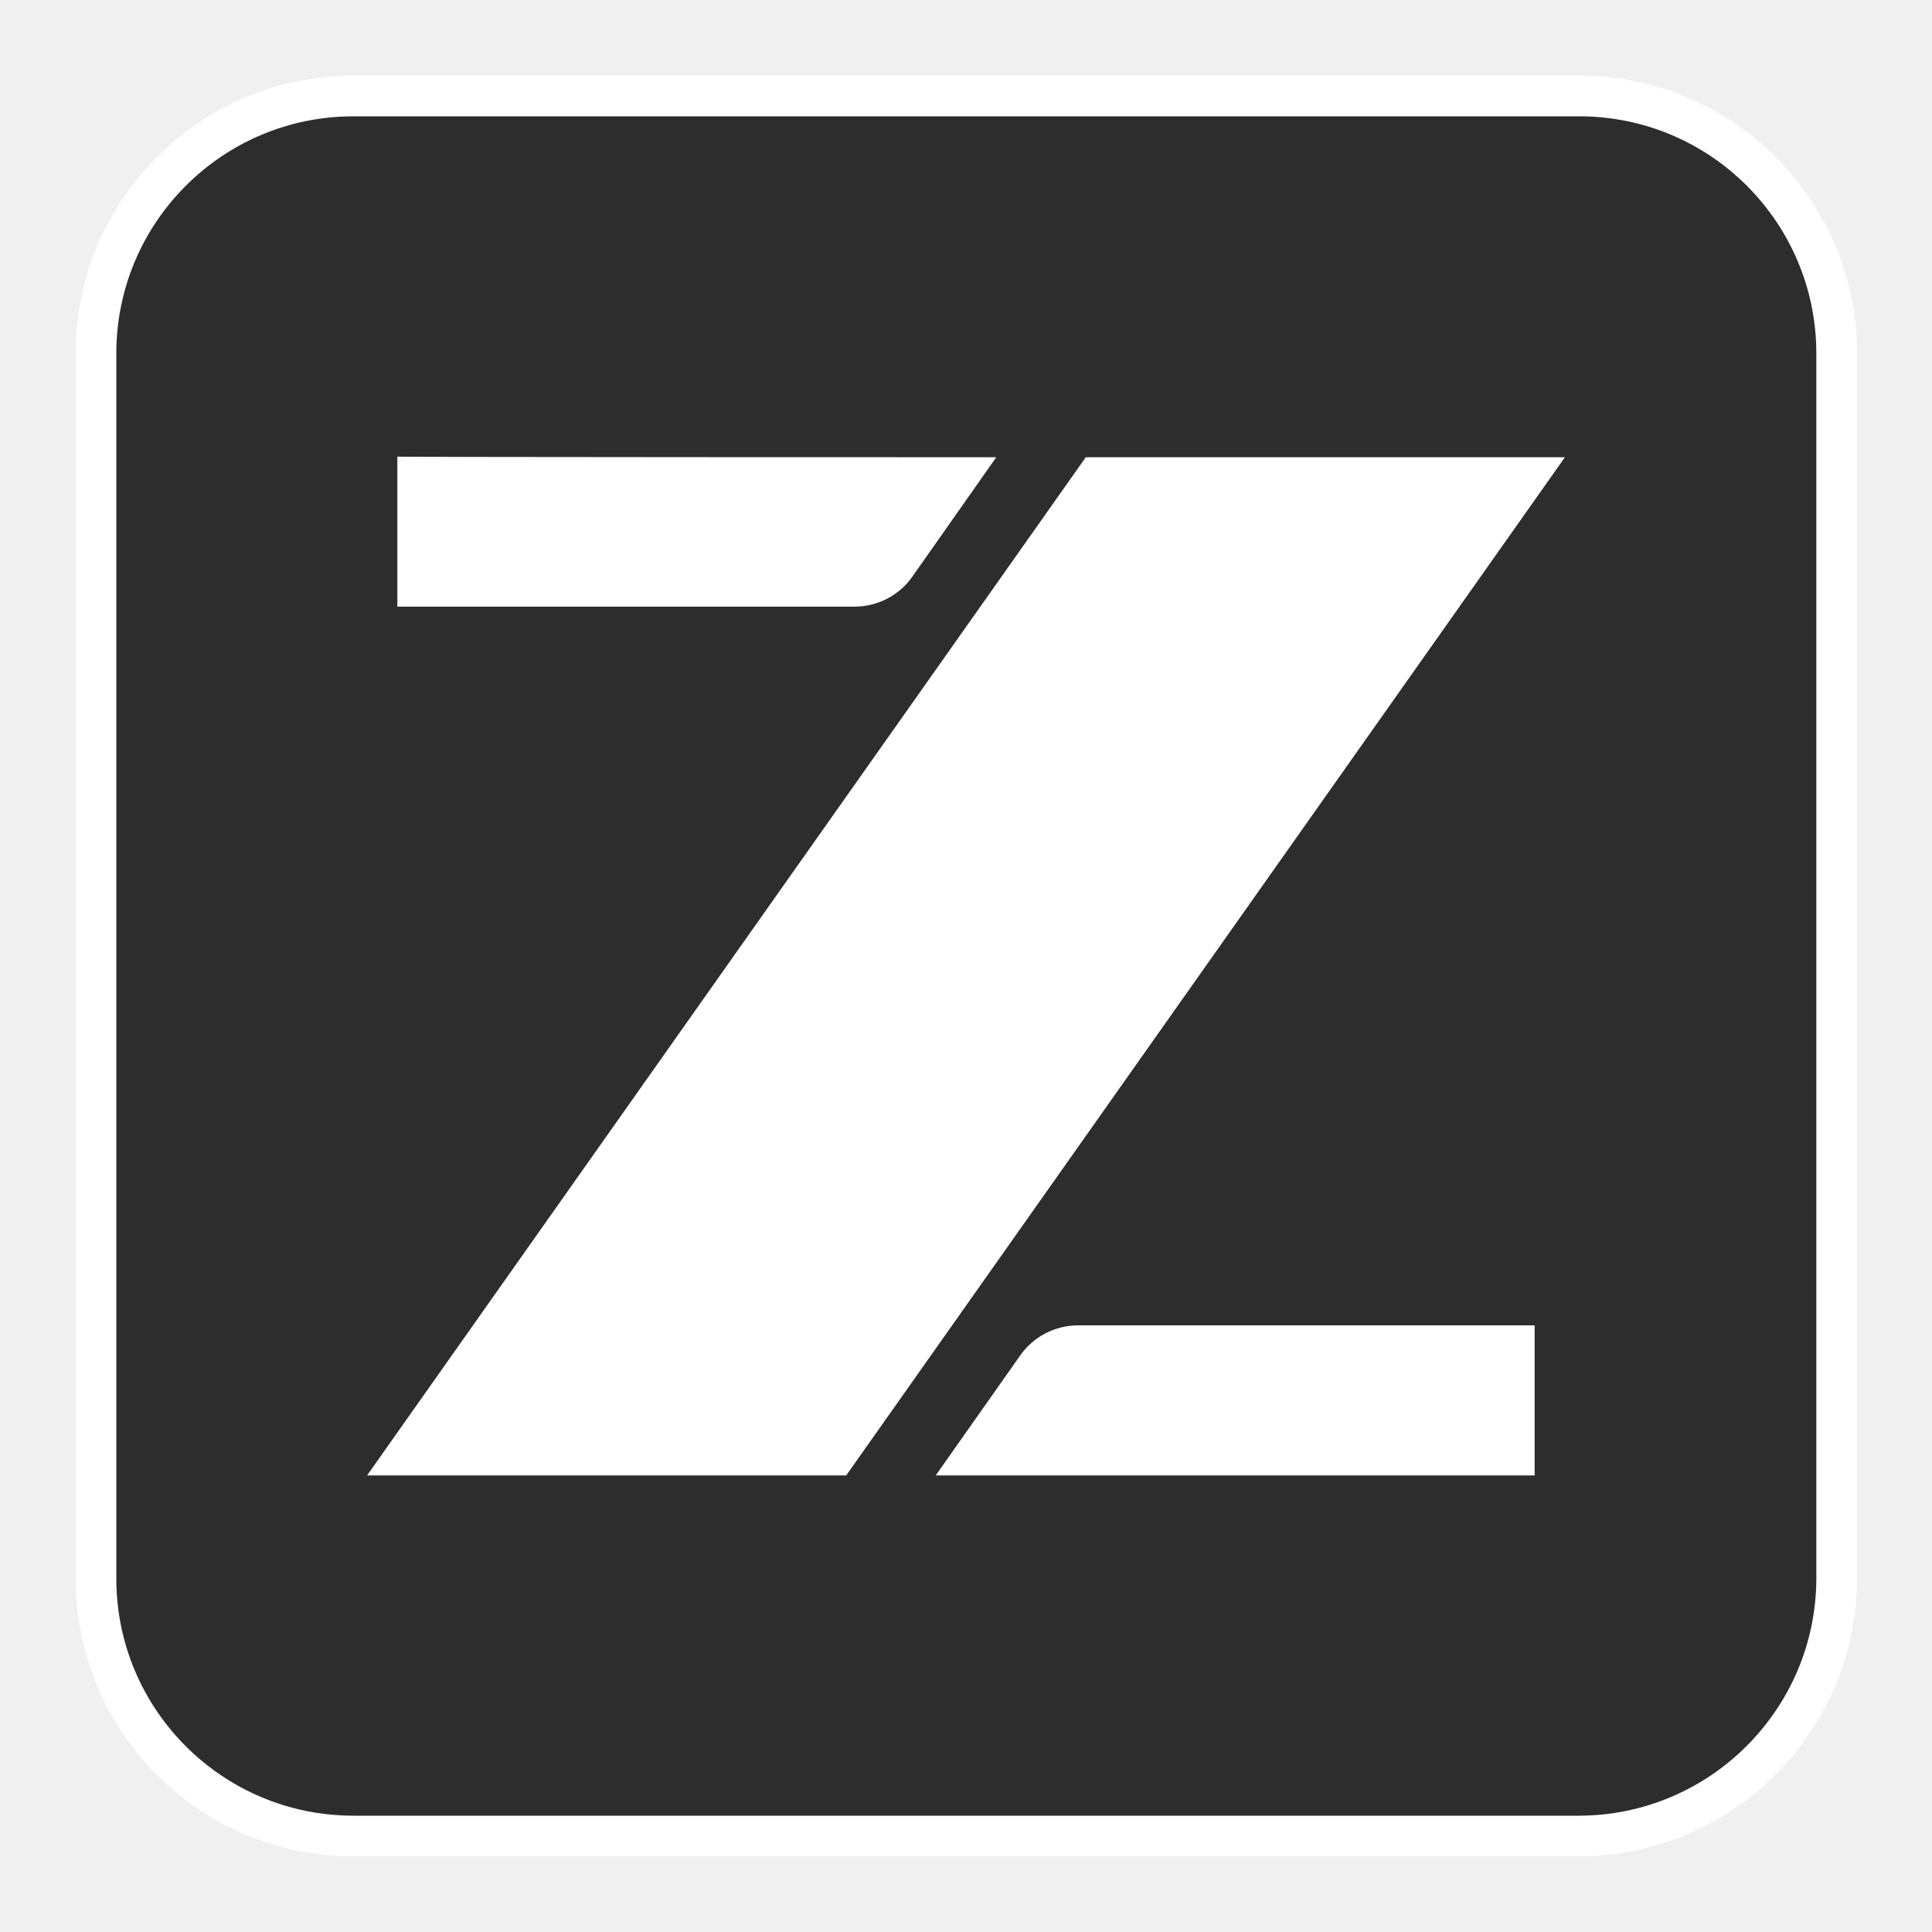
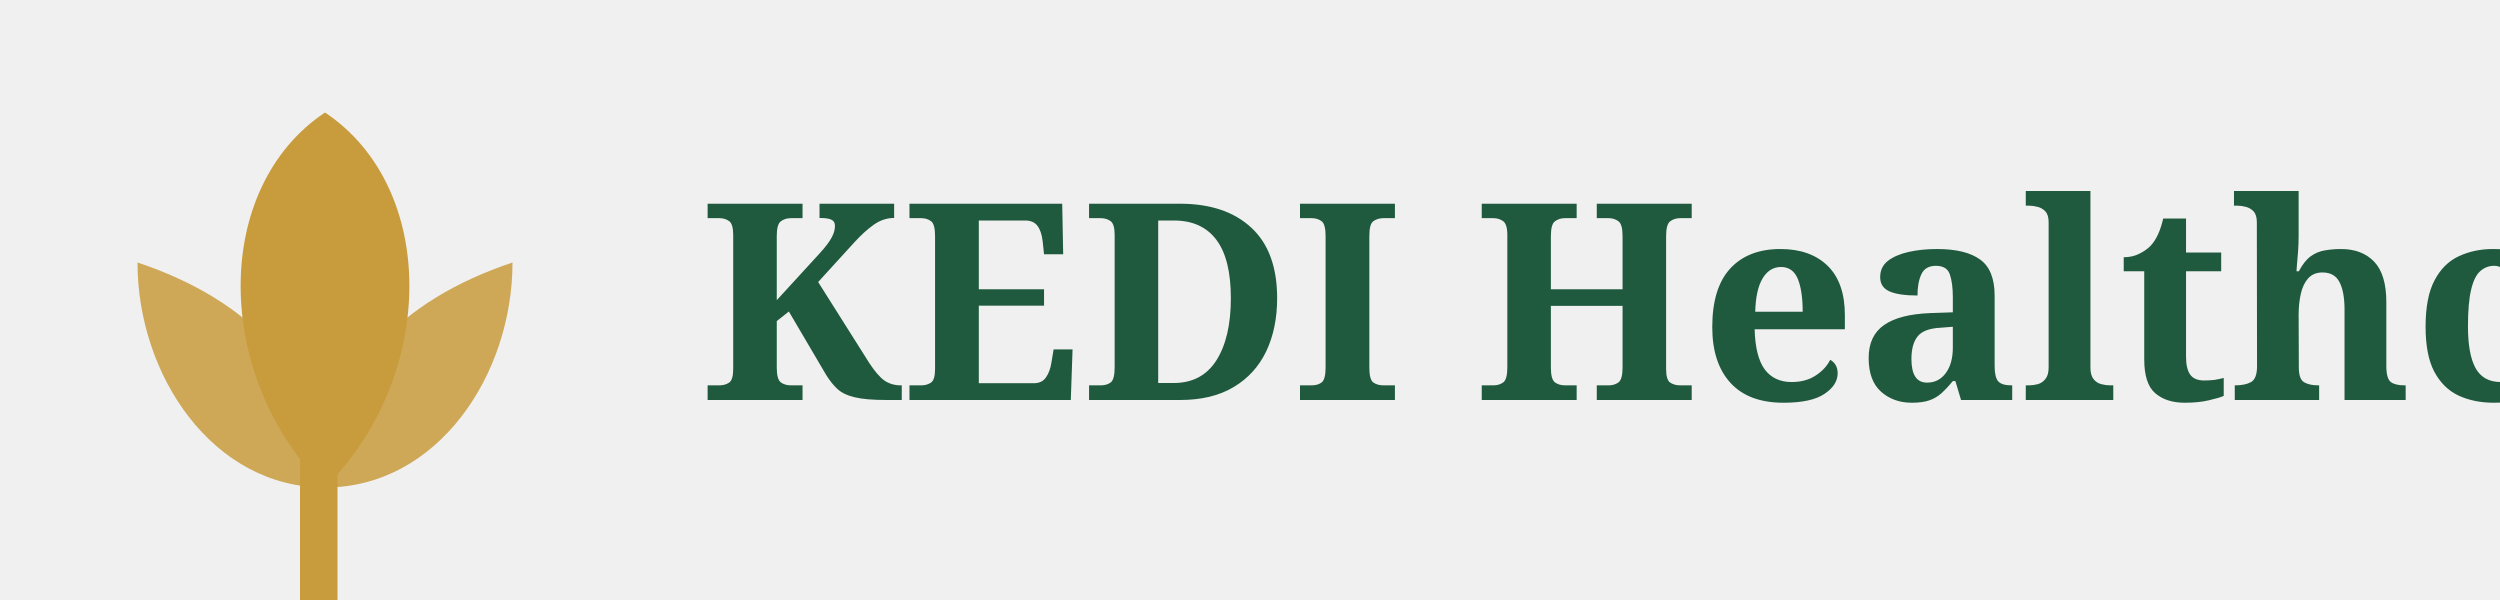
- <svg xmlns="http://www.w3.org/2000/svg" version="1.1" x="0px" y="0px" viewBox="0 0 30 30" style="enable-background:new 0 0 30 30;" xml:space="preserve">
-   <defs>
-     <style type="text/css">
-     .st194{fill:#2D2D2D;stroke:#FFFFFF;stroke-width:0.632;stroke-miterlimit:10;}
-     .st23{fill:#FFFFFF;}
- 
-     .z-breathe {
-       animation: breathe 2.5s ease-in-out infinite;
-     }
- 
-     @keyframes breathe {
-       0%, 100% { opacity: 0.7; }
-       50% { opacity: 1; }
-     }
-   </style>
-   </defs>
-   <g>
-     <path class="st194" d="M24.51,28.51H5.49c-2.21,0-4-1.79-4-4V5.49c0-2.21,1.79-4,4-4h19.03c2.21,0,4,1.79,4,4v19.03     C28.51,26.72,26.72,28.51,24.51,28.51z" />
-     <g class="z-breathe">
-       <path class="st23" d="M15.47,7.1l-1.3,1.85c-0.2,0.29-0.54,0.47-0.9,0.47h-7.1V7.09C6.16,7.1,15.47,7.1,15.47,7.1z" />
-       <polygon class="st23" points="24.3,7.1 13.14,22.91 5.7,22.91 16.86,7.1" />
-       <path class="st23" d="M14.53,22.91l1.31-1.86c0.2-0.29,0.54-0.47,0.9-0.47h7.09v2.33H14.53z" />
-     </g>
+ <svg xmlns="http://www.w3.org/2000/svg" width="200" height="48" viewBox="0 0 200 48">
+   <g transform="translate(8, 6)">
+     <path d="M18 33 C9 24, 9 9, 18 3 C27 9, 27 24, 18 33 Z" fill="#c89b3c" />
+     <path d="M18 33 C18 24, 24 18, 33 15 C33 24, 27 33, 18 33 Z" fill="#c89b3c" opacity="0.85" />
+     <path d="M18 33 C18 24, 12 18, 3 15 C3 24, 9 33, 18 33 Z" fill="#c89b3c" opacity="0.85" />
+     <rect x="16" y="30" width="3" height="18" fill="#c89b3c" />
  </g>
+   <text x="56" y="32" font-family="Georgia, serif" font-size="22" font-weight="bold" fill="#1f5a3e">KEDI Healthcare</text>
</svg>
